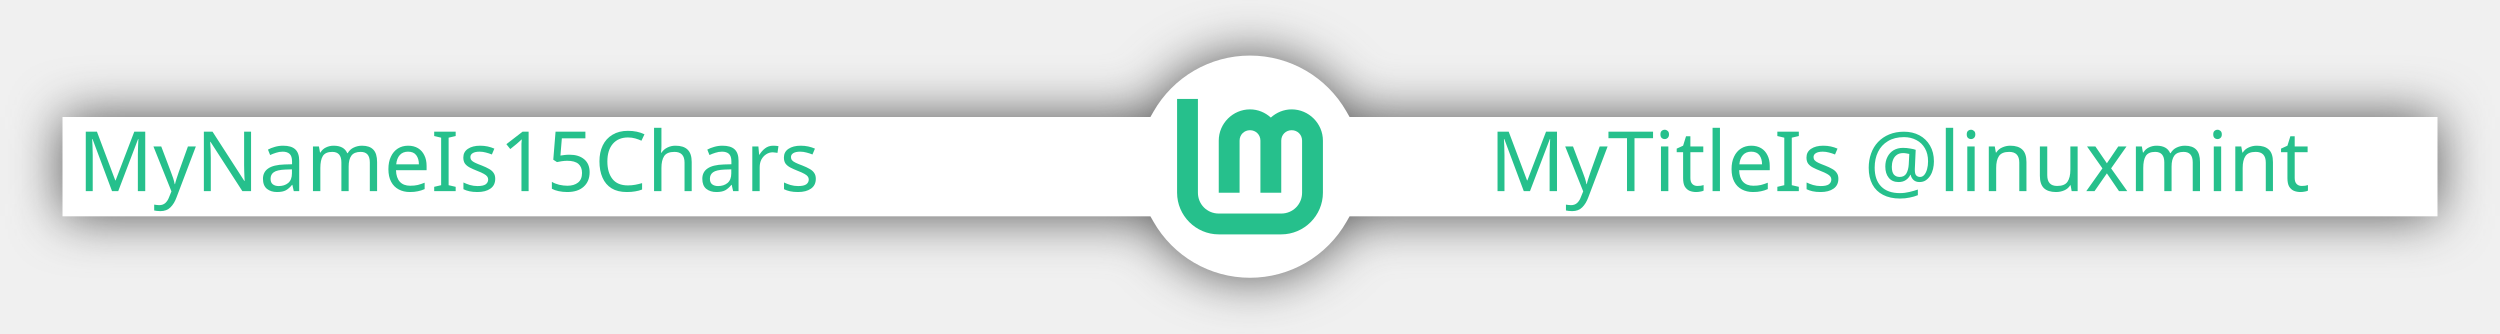
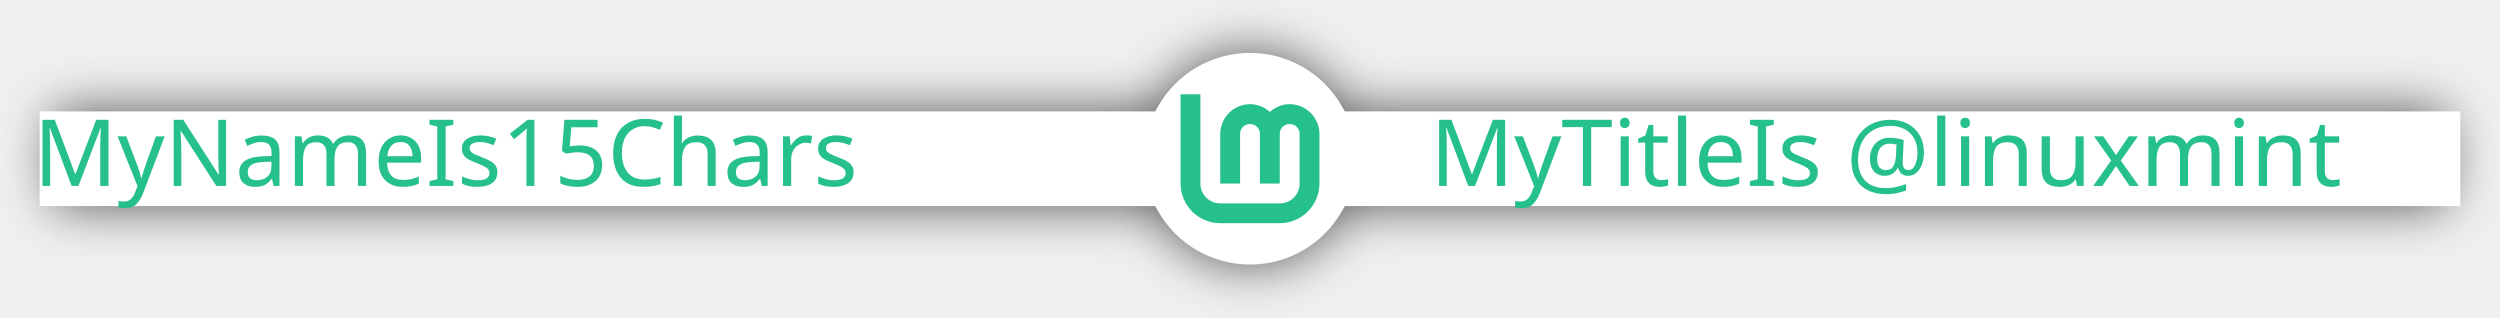
- <svg xmlns="http://www.w3.org/2000/svg" width="360" height="48" viewBox="0 0 360 48" version="1.1" id="SVGRoot" xml:space="preserve">
+ <svg xmlns="http://www.w3.org/2000/svg" width="378" height="48" viewBox="0 0 378 48" version="1.1" id="SVGRoot" xml:space="preserve">
  <defs id="defs132">
    <filter style="color-interpolation-filters:sRGB" id="filter4294" x="-0.012" y="-0.109" width="1.025" height="1.218">
      <feFlood flood-opacity="0.502" flood-color="rgb(0,0,0)" result="flood" id="feFlood4284" />
      <feComposite in="flood" in2="SourceGraphic" operator="in" result="composite1" id="feComposite4286" />
      <feGaussianBlur in="composite1" stdDeviation="2" result="blur" id="feGaussianBlur4288" />
      <feOffset dx="0" dy="0" result="offset" id="feOffset4290" />
      <feComposite in="offset" in2="offset" operator="atop" result="composite2" id="feComposite4292" />
    </filter>
-     <filter style="color-interpolation-filters:sRGB" id="filter1705" x="-0.026" y="-0.281" width="1.052" height="1.561">
-       <feGaussianBlur stdDeviation="3.74" id="feGaussianBlur1707" />
+     <filter style="color-interpolation-filters:sRGB" id="filter2805" x="-0.026" y="-0.294" width="1.052" height="1.588">
+       <feGaussianBlur stdDeviation="3.92" id="feGaussianBlur2807" />
    </filter>
  </defs>
  <g id="layer1" style="display:inline">
-     <path style="color:#000000;fill:#545454;fill-opacity:1;stroke:none;stroke-width:0;stroke-dasharray:none;filter:url(#filter1705)" d="m 180,8 c 5.754,0 11.06,3.085 13.906,8.086 l 0.432,0.758 H 351 v 14.312 H 194.338 l -0.432,0.758 C 191.06,36.915 185.754,40 180,40 174.246,40 168.94,36.915 166.094,31.914 L 165.662,31.156 H 9 V 16.844 H 165.662 l 0.432,-0.758 C 168.94,11.085 174.246,8 180,8 Z" id="line-shadow" />
-     <path style="color:#000000;fill:#ffffff;fill-opacity:1;stroke:none;stroke-width:0;stroke-dasharray:none" d="m 180,8 c 5.754,0 11.06,3.085 13.906,8.086 l 0.432,0.758 H 351 v 14.312 H 194.338 l -0.432,0.758 C 191.06,36.915 185.754,40 180,40 174.246,40 168.94,36.915 166.094,31.914 L 165.662,31.156 H 9 V 16.844 H 165.662 l 0.432,-0.758 C 168.94,11.085 174.246,8 180,8 Z" id="line-fill" />
-     <path style="color:#000000;fill:#26c08c;fill-opacity:1;stroke:none;stroke-width:0;stroke-dasharray:none" d="m 169.5,14.25 v 13.5 c 0,3.296 2.704,6 6,6 h 9 c 3.296,0 6,-2.704 6,-6 v -7.5 c 0,-2.468 -2.032,-4.5 -4.5,-4.5 -1.153,0 -2.2,0.456 -3,1.18 C 182.2,16.206 181.153,15.75 180,15.75 c -2.468,0 -4.5,2.032 -4.5,4.5 v 7.5 h 3 v -7.5 c 0,-0.846 0.654,-1.5 1.5,-1.5 0.846,0 1.5,0.654 1.5,1.5 v 7.5 h 3 v -7.5 c 0,-0.846 0.654,-1.5 1.5,-1.5 0.846,0 1.5,0.654 1.5,1.5 v 7.5 c 0,1.675 -1.325,3 -3,3 h -9 c -1.675,0 -3,-1.325 -3,-3 v -13.5 z" id="Lm-path" />
+     <path style="color:#000000;fill:#545454;fill-opacity:1;stroke:none;stroke-width:0;stroke-dasharray:none;filter:url(#filter2805)" d="m 189,8 c 5.754,0 11.06,3.085 13.906,8.086 l 0.432,0.758 H 370 v 14.312 H 203.338 l -0.432,0.758 C 200.06,36.915 194.754,40 189,40 183.246,40 177.94,36.915 175.094,31.914 L 174.662,31.156 H 8 v -14.312 h 166.662 l 0.432,-0.758 C 177.94,11.085 183.246,8 189,8 Z" id="line-shadow" />
+     <path style="color:#000000;fill:#ffffff;fill-opacity:1;stroke:none;stroke-width:0;stroke-dasharray:none" d="m 189,8 c 5.754,0 11.06,3.085 13.906,8.086 l 0.432,0.758 H 372 v 14.312 H 203.338 l -0.432,0.758 C 200.06,36.915 194.754,40 189,40 183.246,40 177.94,36.915 175.094,31.914 L 174.662,31.156 H 6 v -14.312 h 168.662 l 0.432,-0.758 C 177.94,11.085 183.246,8 189,8 Z" id="line-fill" />
+     <path style="color:#000000;fill:#26c08c;fill-opacity:1;stroke:none;stroke-width:0;stroke-dasharray:none" d="m 178.5,14.25 v 13.5 c 0,3.296 2.704,6 6,6 h 9 c 3.296,0 6,-2.704 6,-6 v -7.5 c 0,-2.468 -2.032,-4.5 -4.5,-4.5 -1.153,0 -2.2,0.456 -3,1.18 C 191.2,16.206 190.153,15.75 189,15.75 c -2.468,0 -4.5,2.032 -4.5,4.5 v 7.5 h 3 v -7.5 c 0,-0.846 0.654,-1.5 1.5,-1.5 0.846,0 1.5,0.654 1.5,1.5 v 7.5 h 3 v -7.5 c 0,-0.846 0.654,-1.5 1.5,-1.5 0.846,0 1.5,0.654 1.5,1.5 v 7.5 c 0,1.675 -1.325,3 -3,3 h -9 c -1.675,0 -3,-1.325 -3,-3 v -13.5 z" id="Lm-path" />
  </g>
  <g id="layer2" style="display:inline">
-     <text xml:space="preserve" style="font-weight:500;font-size:12px;font-family:Ubuntu;-inkscape-font-specification:'Ubuntu Medium';opacity:1;fill:#808080;fill-opacity:1;stroke-width:0;stroke-dasharray:none;stroke-opacity:0.25" x="348.216" y="27.528" id="function">
-       <tspan id="tspan4818" x="348.216" y="27.528" style="font-style:normal;font-variant:normal;font-weight:normal;font-stretch:normal;font-size:12px;font-family:Ubuntu;-inkscape-font-specification:Ubuntu;text-align:end;text-anchor:end;fill:#26c08c;fill-opacity:1;stroke-width:0;stroke-dasharray:none">MyTitleIs @linuxmint</tspan>
+     <text xml:space="preserve" style="font-weight:500;font-size:14px;font-family:Ubuntu;-inkscape-font-specification:'Ubuntu Medium';opacity:1;fill:#808080;fill-opacity:1;stroke-width:0;stroke-dasharray:none;stroke-opacity:0.25" x="372.252" y="28.116" id="function">
+       <tspan id="tspan4818" x="372.252" y="28.116" style="font-style:normal;font-variant:normal;font-weight:normal;font-stretch:normal;font-size:14px;font-family:Ubuntu;-inkscape-font-specification:Ubuntu;text-align:end;text-anchor:end;fill:#26c08c;fill-opacity:1;stroke-width:0;stroke-dasharray:none">MyTitleIs @linuxmint</tspan>
    </text>
-     <text xml:space="preserve" style="font-style:italic;font-size:12px;font-family:Ubuntu;-inkscape-font-specification:'Ubuntu Italic';fill:none;stroke:#26c08c;stroke-width:0;stroke-dasharray:none" x="11.196" y="27.528" id="text405">
-       <tspan id="tspan403" x="11.196" y="27.528" style="font-style:normal;font-variant:normal;font-weight:normal;font-stretch:normal;font-size:12px;font-family:Ubuntu;-inkscape-font-specification:Ubuntu;fill:#26c08c;fill-opacity:1;stroke:none">MyNameIs15Chars</tspan>
+     <text xml:space="preserve" style="font-style:italic;font-size:14px;font-family:Ubuntu;-inkscape-font-specification:'Ubuntu Italic';fill:none;stroke:#26c08c;stroke-width:0;stroke-dasharray:none" x="5.062" y="28.116" id="text405">
+       <tspan id="tspan403" x="5.062" y="28.116" style="font-style:normal;font-variant:normal;font-weight:normal;font-stretch:normal;font-size:14px;font-family:Ubuntu;-inkscape-font-specification:Ubuntu;fill:#26c08c;fill-opacity:1;stroke:none">MyNameIs15Chars</tspan>
    </text>
  </g>
</svg>
